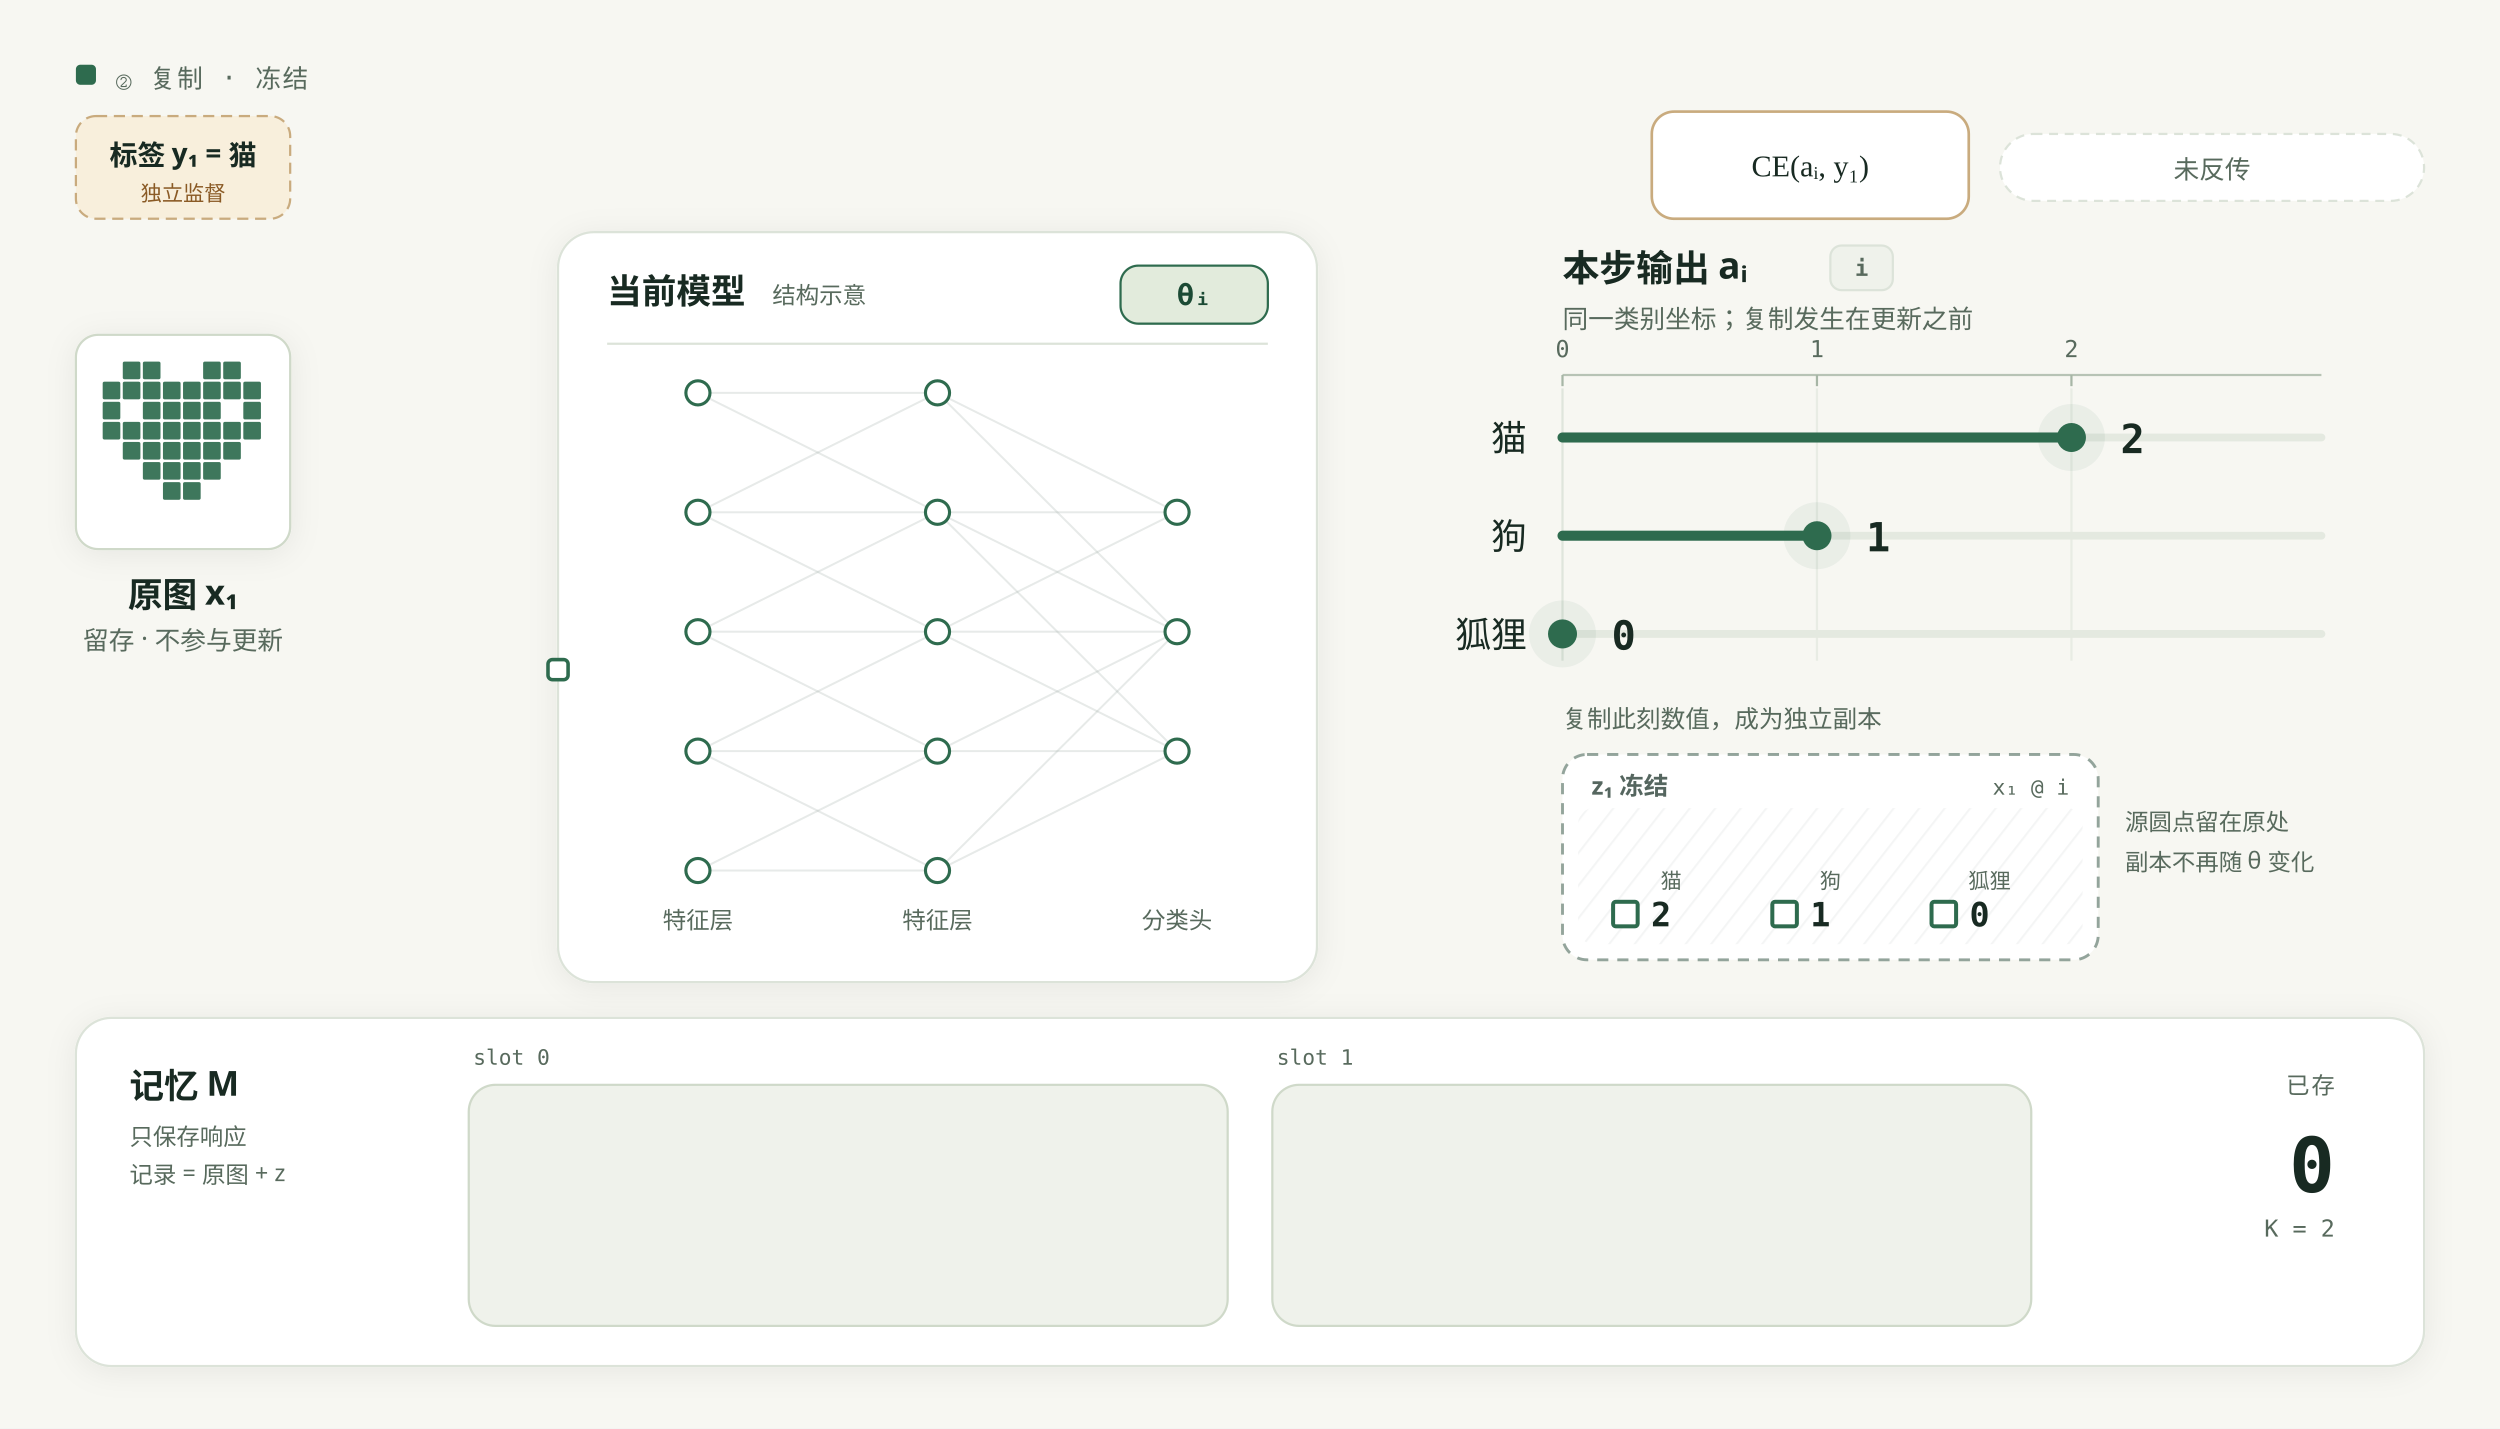
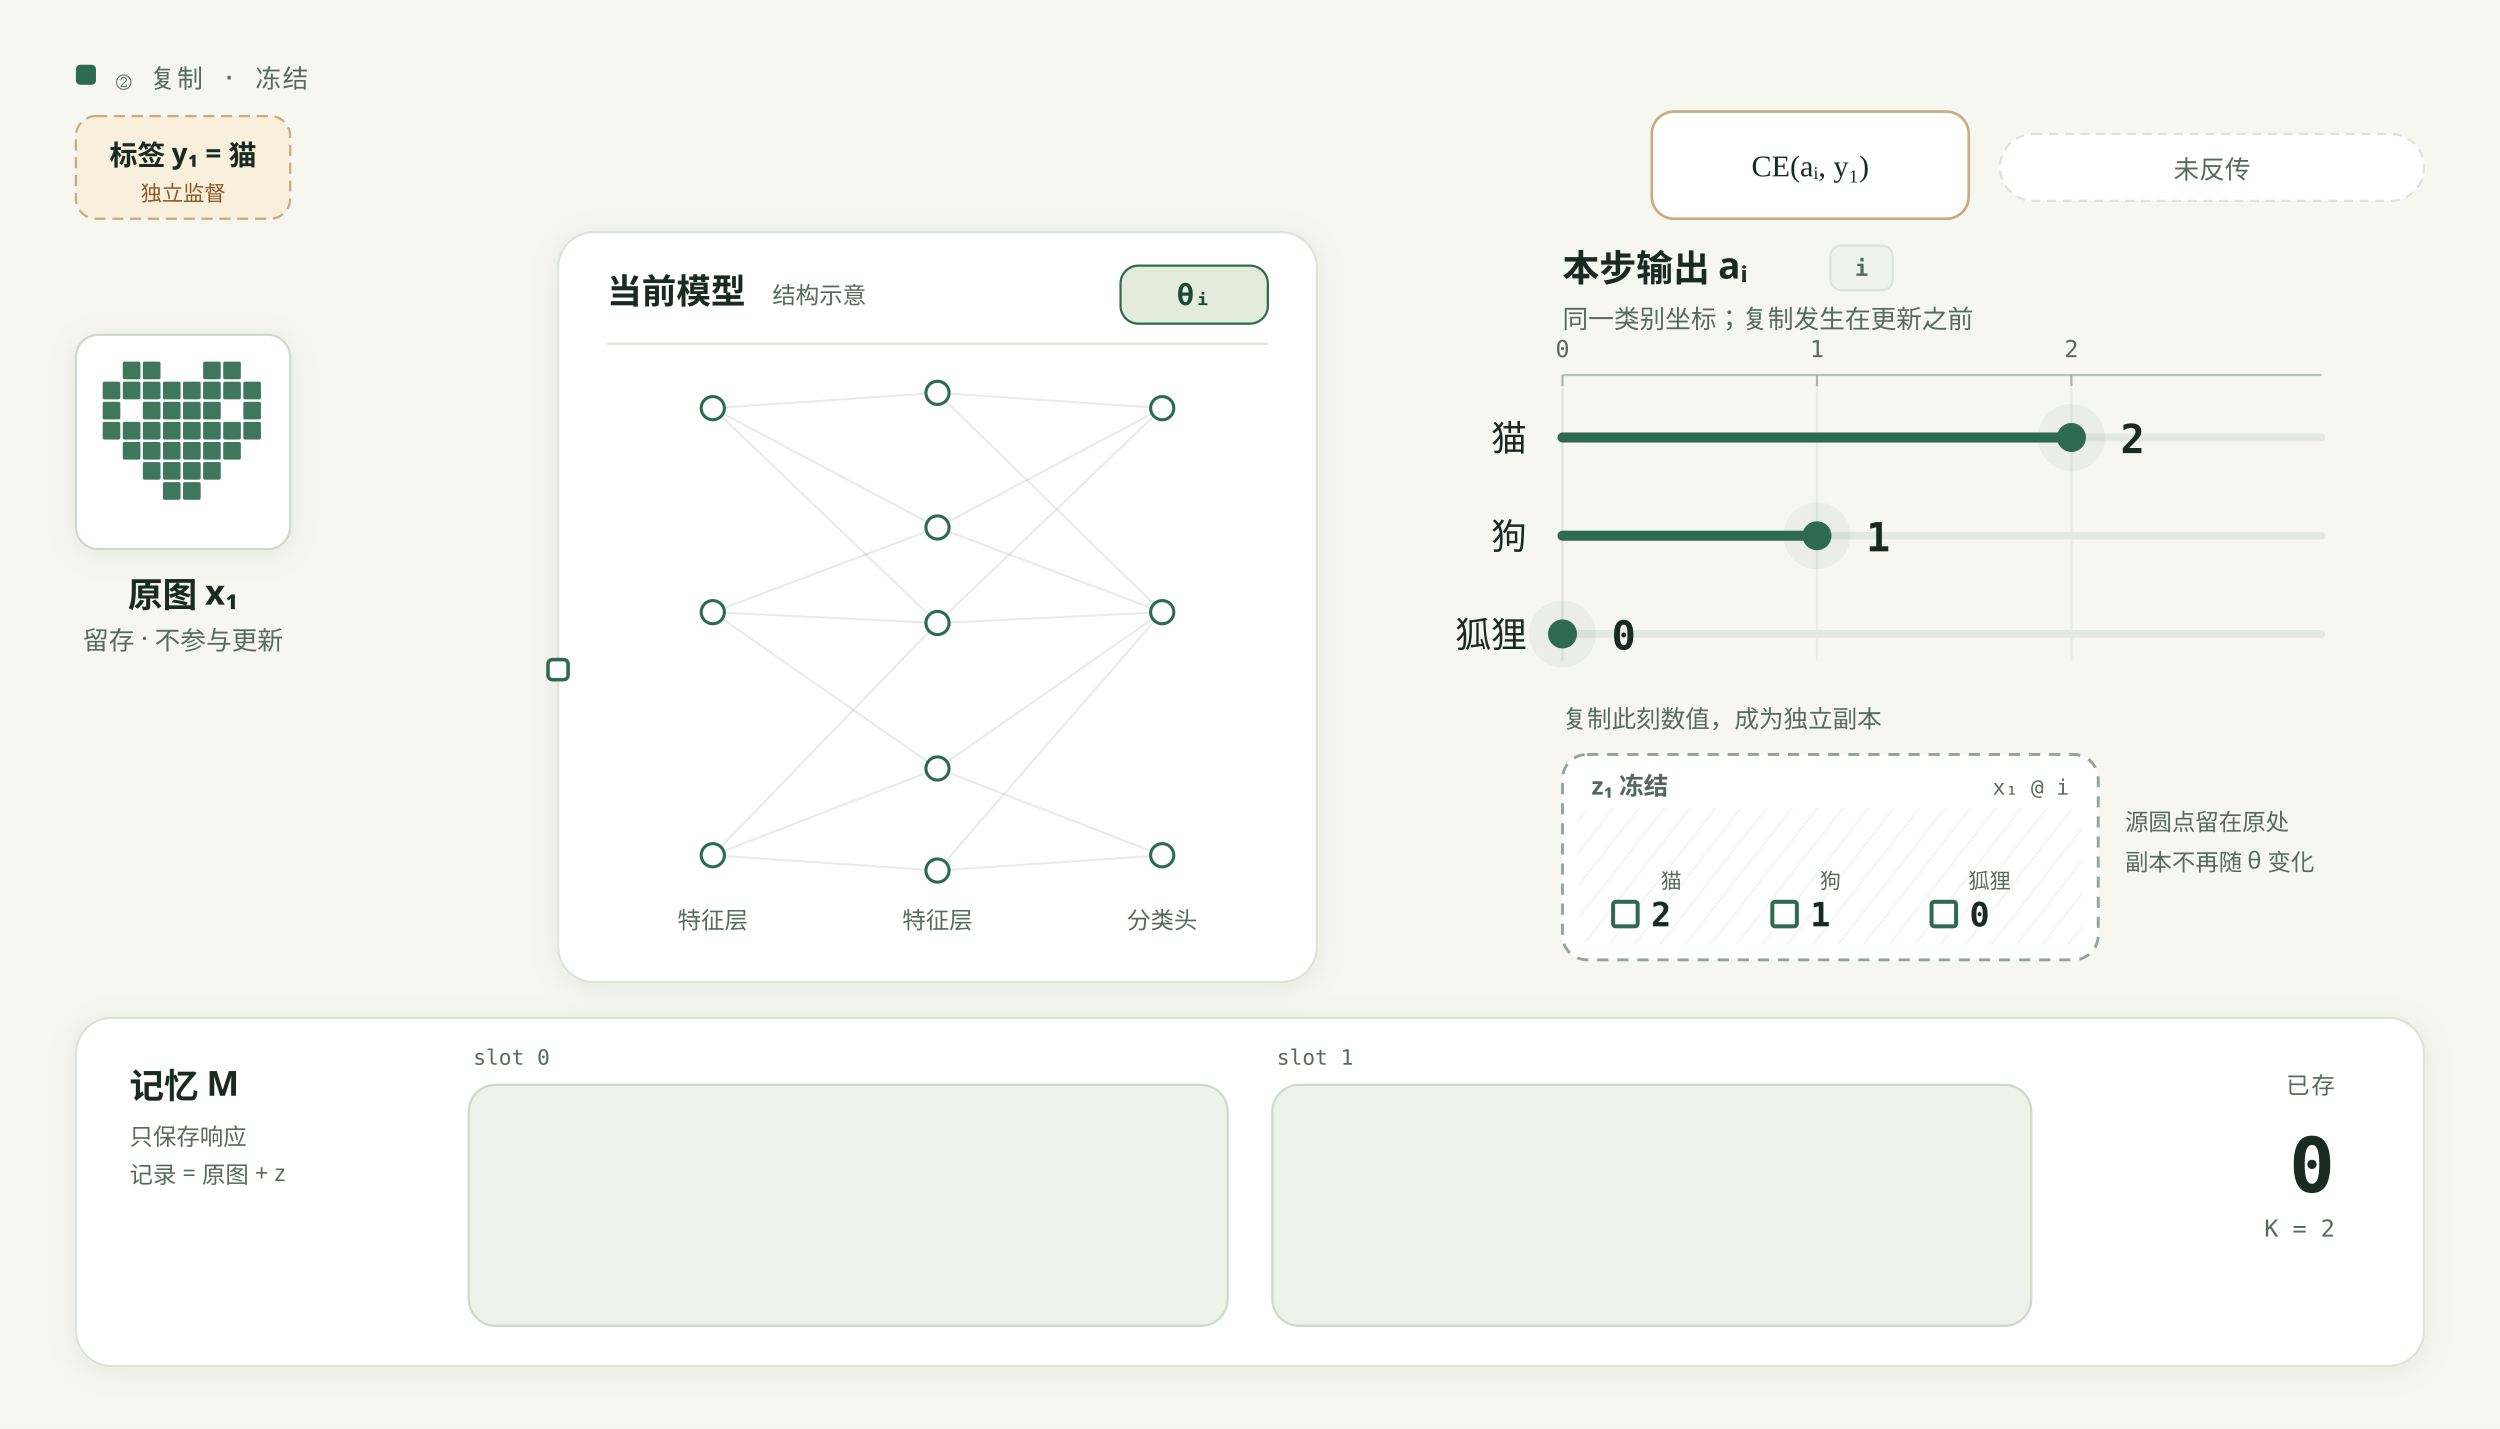
<svg xmlns="http://www.w3.org/2000/svg" width="1120" height="640" viewBox="0 0 1120 640" role="img" aria-labelledby="t d">
  <defs>
    <filter id="card" x="-25%" y="-25%" width="160%" height="165%">
      <feDropShadow dx="0" dy="2" stdDeviation="7" flood-color="#182a22" flood-opacity="0.07" />
    </filter>
    <pattern id="hatch" width="9" height="9" patternUnits="userSpaceOnUse" patternTransform="rotate(38)">
      <rect width="9" height="9" fill="#ffffff" />
      <rect width="1" height="9" fill="#55665f" opacity="0.06" />
    </pattern>
    <marker id="aData" viewBox="0 0 10 10" refX="8.4" refY="5" markerWidth="7" markerHeight="7" orient="auto-start-reverse">
      <path d="M1.4 1.6 L8.6 5 L1.4 8.4" fill="none" stroke="#2e6b4e" stroke-width="1.6" stroke-linecap="round" stroke-linejoin="round" />
    </marker>
    <marker id="aWarn" viewBox="0 0 10 10" refX="8.4" refY="5" markerWidth="7" markerHeight="7" orient="auto-start-reverse">
      <path d="M1.4 1.6 L8.6 5 L1.4 8.4" fill="none" stroke="#8a5a25" stroke-width="1.6" stroke-linecap="round" stroke-linejoin="round" />
    </marker>
    <marker id="aFrozen" viewBox="0 0 10 10" refX="8.4" refY="5" markerWidth="7" markerHeight="7" orient="auto-start-reverse">
      <path d="M1.4 1.6 L8.6 5 L1.4 8.4" fill="none" stroke="#7b8d84" stroke-width="1.6" stroke-linecap="round" stroke-linejoin="round" />
    </marker>
  </defs>
  <rect width="1120" height="640" fill="#f7f7f2" />
  <rect x="34" y="29" width="9" height="9" rx="2" fill="#2e6b4e" />
  <text x="52" y="39" font-family="'Cascadia Mono','Consolas','SFMono-Regular',monospace" font-size="11.5" fill="#586a5d" font-weight="400" text-anchor="start" letter-spacing="0.06em">② 复制 · 冻结</text>
  <rect x="250" y="104" width="340" height="336" rx="16" fill="#ffffff" stroke="#dce3d9" stroke-width="1" filter="url(#card)" />
  <text x="272" y="136" font-family="'Segoe UI','Microsoft YaHei','PingFang SC',sans-serif" font-size="15.5" fill="#182a22" font-weight="600" text-anchor="start">当前模型</text>
  <text x="346" y="136" font-family="'Segoe UI','Microsoft YaHei','PingFang SC',sans-serif" font-size="10.5" fill="#586a5d" font-weight="400" text-anchor="start">结构示意</text>
  <g opacity="1">
    <rect x="502" y="119" width="66" height="26" rx="8" fill="#e2ebdc" stroke="#2e6b4e" stroke-width="1" />
    <text x="535" y="136.68" font-family="'Cascadia Mono','Consolas','SFMono-Regular',monospace" font-size="13" fill="#1b4a34" font-weight="600" text-anchor="middle">θᵢ</text>
  </g>
  <path d="M272 154H568" stroke="#dce3d9" stroke-width="1" />
-   <line x1="312.67" y1="176" x2="420" y2="176" stroke="#9aa8a1" stroke-width="0.9" opacity="0.24" />
-   <line x1="312.67" y1="176" x2="420" y2="229.5" stroke="#9aa8a1" stroke-width="0.9" opacity="0.24" />
-   <line x1="312.67" y1="229.5" x2="420" y2="176" stroke="#9aa8a1" stroke-width="0.9" opacity="0.24" />
-   <line x1="312.67" y1="229.5" x2="420" y2="229.5" stroke="#9aa8a1" stroke-width="0.9" opacity="0.24" />
-   <line x1="312.67" y1="229.5" x2="420" y2="283" stroke="#9aa8a1" stroke-width="0.9" opacity="0.24" />
-   <line x1="312.67" y1="283" x2="420" y2="229.5" stroke="#9aa8a1" stroke-width="0.9" opacity="0.24" />
-   <line x1="312.67" y1="283" x2="420" y2="283" stroke="#9aa8a1" stroke-width="0.9" opacity="0.24" />
-   <line x1="312.67" y1="283" x2="420" y2="336.5" stroke="#9aa8a1" stroke-width="0.9" opacity="0.24" />
-   <line x1="312.67" y1="336.5" x2="420" y2="283" stroke="#9aa8a1" stroke-width="0.9" opacity="0.24" />
-   <line x1="312.67" y1="336.5" x2="420" y2="336.5" stroke="#9aa8a1" stroke-width="0.9" opacity="0.24" />
-   <line x1="312.67" y1="336.5" x2="420" y2="390" stroke="#9aa8a1" stroke-width="0.9" opacity="0.24" />
-   <line x1="312.67" y1="390" x2="420" y2="336.5" stroke="#9aa8a1" stroke-width="0.9" opacity="0.24" />
-   <line x1="312.67" y1="390" x2="420" y2="390" stroke="#9aa8a1" stroke-width="0.9" opacity="0.24" />
-   <line x1="420" y1="176" x2="527.33" y2="229.5" stroke="#9aa8a1" stroke-width="0.9" opacity="0.24" />
-   <line x1="420" y1="176" x2="527.33" y2="283" stroke="#9aa8a1" stroke-width="0.9" opacity="0.24" />
-   <line x1="420" y1="229.5" x2="527.33" y2="229.5" stroke="#9aa8a1" stroke-width="0.9" opacity="0.24" />
-   <line x1="420" y1="229.5" x2="527.33" y2="283" stroke="#9aa8a1" stroke-width="0.9" opacity="0.24" />
-   <line x1="420" y1="229.5" x2="527.33" y2="336.5" stroke="#9aa8a1" stroke-width="0.9" opacity="0.24" />
-   <line x1="420" y1="283" x2="527.33" y2="229.5" stroke="#9aa8a1" stroke-width="0.9" opacity="0.24" />
-   <line x1="420" y1="283" x2="527.33" y2="283" stroke="#9aa8a1" stroke-width="0.9" opacity="0.24" />
-   <line x1="420" y1="283" x2="527.33" y2="336.5" stroke="#9aa8a1" stroke-width="0.9" opacity="0.24" />
-   <line x1="420" y1="336.5" x2="527.33" y2="283" stroke="#9aa8a1" stroke-width="0.9" opacity="0.24" />
-   <line x1="420" y1="336.5" x2="527.33" y2="336.5" stroke="#9aa8a1" stroke-width="0.9" opacity="0.24" />
-   <line x1="420" y1="390" x2="527.33" y2="283" stroke="#9aa8a1" stroke-width="0.9" opacity="0.24" />
-   <line x1="420" y1="390" x2="527.33" y2="336.5" stroke="#9aa8a1" stroke-width="0.9" opacity="0.24" />
-   <circle cx="312.67" cy="176" r="5.4" fill="#ffffff" stroke="#2e6b4e" stroke-width="1.4" />
-   <circle cx="312.67" cy="229.5" r="5.4" fill="#ffffff" stroke="#2e6b4e" stroke-width="1.4" />
-   <circle cx="312.67" cy="283" r="5.4" fill="#ffffff" stroke="#2e6b4e" stroke-width="1.4" />
-   <circle cx="312.67" cy="336.5" r="5.4" fill="#ffffff" stroke="#2e6b4e" stroke-width="1.4" />
-   <circle cx="312.67" cy="390" r="5.4" fill="#ffffff" stroke="#2e6b4e" stroke-width="1.4" />
-   <circle cx="420" cy="176" r="5.4" fill="#ffffff" stroke="#2e6b4e" stroke-width="1.4" />
-   <circle cx="420" cy="229.5" r="5.4" fill="#ffffff" stroke="#2e6b4e" stroke-width="1.4" />
-   <circle cx="420" cy="283" r="5.4" fill="#ffffff" stroke="#2e6b4e" stroke-width="1.4" />
-   <circle cx="420" cy="336.5" r="5.4" fill="#ffffff" stroke="#2e6b4e" stroke-width="1.4" />
-   <circle cx="420" cy="390" r="5.4" fill="#ffffff" stroke="#2e6b4e" stroke-width="1.4" />
-   <circle cx="527.33" cy="229.5" r="5.4" fill="#ffffff" stroke="#2e6b4e" stroke-width="1.4" />
-   <circle cx="527.33" cy="283" r="5.4" fill="#ffffff" stroke="#2e6b4e" stroke-width="1.4" />
-   <circle cx="527.33" cy="336.5" r="5.4" fill="#ffffff" stroke="#2e6b4e" stroke-width="1.4" />
-   <text x="312.67" y="416" font-family="'Segoe UI','Microsoft YaHei','PingFang SC',sans-serif" font-size="10.5" fill="#586a5d" font-weight="400" text-anchor="middle">特征层</text>
+   <line x1="319.33" y1="182.85" x2="420" y2="176" stroke="#9aa8a1" stroke-width="0.9" opacity="0.24" />
+   <line x1="319.33" y1="182.85" x2="420" y2="236.31" stroke="#9aa8a1" stroke-width="0.9" opacity="0.24" />
+   <line x1="319.33" y1="182.85" x2="420" y2="279.11" stroke="#9aa8a1" stroke-width="0.9" opacity="0.24" />
+   <line x1="319.33" y1="274.25" x2="420" y2="279.11" stroke="#9aa8a1" stroke-width="0.9" opacity="0.24" />
+   <line x1="319.33" y1="274.25" x2="420" y2="236.31" stroke="#9aa8a1" stroke-width="0.9" opacity="0.24" />
+   <line x1="319.33" y1="274.25" x2="420" y2="344.28" stroke="#9aa8a1" stroke-width="0.9" opacity="0.24" />
+   <line x1="319.33" y1="383.15" x2="420" y2="390" stroke="#9aa8a1" stroke-width="0.9" opacity="0.24" />
+   <line x1="319.33" y1="383.15" x2="420" y2="344.28" stroke="#9aa8a1" stroke-width="0.9" opacity="0.24" />
+   <line x1="319.33" y1="383.15" x2="420" y2="279.11" stroke="#9aa8a1" stroke-width="0.9" opacity="0.24" />
+   <line x1="420" y1="176" x2="520.67" y2="182.85" stroke="#9aa8a1" stroke-width="0.9" opacity="0.24" />
+   <line x1="420" y1="176" x2="520.67" y2="274.25" stroke="#9aa8a1" stroke-width="0.9" opacity="0.24" />
+   <line x1="420" y1="236.31" x2="520.67" y2="274.25" stroke="#9aa8a1" stroke-width="0.9" opacity="0.24" />
+   <line x1="420" y1="236.31" x2="520.67" y2="182.85" stroke="#9aa8a1" stroke-width="0.9" opacity="0.24" />
+   <line x1="420" y1="279.11" x2="520.67" y2="274.25" stroke="#9aa8a1" stroke-width="0.9" opacity="0.24" />
+   <line x1="420" y1="279.11" x2="520.67" y2="182.85" stroke="#9aa8a1" stroke-width="0.9" opacity="0.24" />
+   <line x1="420" y1="344.28" x2="520.67" y2="383.15" stroke="#9aa8a1" stroke-width="0.9" opacity="0.24" />
+   <line x1="420" y1="344.28" x2="520.67" y2="274.25" stroke="#9aa8a1" stroke-width="0.9" opacity="0.24" />
+   <line x1="420" y1="390" x2="520.67" y2="383.15" stroke="#9aa8a1" stroke-width="0.9" opacity="0.24" />
+   <line x1="420" y1="390" x2="520.67" y2="274.25" stroke="#9aa8a1" stroke-width="0.9" opacity="0.24" />
+   <circle cx="319.33" cy="182.85" r="5.2" fill="#ffffff" stroke="#2e6b4e" stroke-width="1.4" />
+   <circle cx="319.33" cy="274.25" r="5.2" fill="#ffffff" stroke="#2e6b4e" stroke-width="1.4" />
+   <circle cx="319.33" cy="383.15" r="5.2" fill="#ffffff" stroke="#2e6b4e" stroke-width="1.4" />
+   <circle cx="420" cy="176" r="5.2" fill="#ffffff" stroke="#2e6b4e" stroke-width="1.4" />
+   <circle cx="420" cy="236.31" r="5.2" fill="#ffffff" stroke="#2e6b4e" stroke-width="1.4" />
+   <circle cx="420" cy="279.11" r="5.2" fill="#ffffff" stroke="#2e6b4e" stroke-width="1.4" />
+   <circle cx="420" cy="344.28" r="5.2" fill="#ffffff" stroke="#2e6b4e" stroke-width="1.4" />
+   <circle cx="420" cy="390" r="5.2" fill="#ffffff" stroke="#2e6b4e" stroke-width="1.4" />
+   <circle cx="520.67" cy="182.85" r="5.2" fill="#ffffff" stroke="#2e6b4e" stroke-width="1.4" />
+   <circle cx="520.67" cy="274.25" r="5.2" fill="#ffffff" stroke="#2e6b4e" stroke-width="1.4" />
+   <circle cx="520.67" cy="383.15" r="5.2" fill="#ffffff" stroke="#2e6b4e" stroke-width="1.4" />
+   <text x="319.33" y="416" font-family="'Segoe UI','Microsoft YaHei','PingFang SC',sans-serif" font-size="10.5" fill="#586a5d" font-weight="400" text-anchor="middle">特征层</text>
  <text x="420" y="416" font-family="'Segoe UI','Microsoft YaHei','PingFang SC',sans-serif" font-size="10.5" fill="#586a5d" font-weight="400" text-anchor="middle">特征层</text>
-   <text x="527.33" y="416" font-family="'Segoe UI','Microsoft YaHei','PingFang SC',sans-serif" font-size="10.5" fill="#586a5d" font-weight="400" text-anchor="middle">分类头</text>
+   <text x="520.67" y="416" font-family="'Segoe UI','Microsoft YaHei','PingFang SC',sans-serif" font-size="10.5" fill="#586a5d" font-weight="400" text-anchor="middle">分类头</text>
  <rect x="245.5" y="295.5" width="9" height="9" rx="2" fill="#ffffff" stroke="#2e6b4e" stroke-width="1.6" />
  <g opacity="1">
    <rect x="34" y="150" width="96" height="96" rx="10" fill="#ffffff" stroke="#cfd9c9" stroke-width="1" filter="url(#card)" />
    <rect x="55" y="162" width="7.9" height="7.9" rx="0.7" fill="#2e6b4e" opacity="0.92" />
    <rect x="64" y="162" width="7.9" height="7.9" rx="0.7" fill="#2e6b4e" opacity="0.92" />
    <rect x="91" y="162" width="7.9" height="7.9" rx="0.7" fill="#2e6b4e" opacity="0.92" />
    <rect x="100" y="162" width="7.9" height="7.9" rx="0.7" fill="#2e6b4e" opacity="0.92" />
    <rect x="46" y="171" width="7.9" height="7.9" rx="0.7" fill="#2e6b4e" opacity="0.92" />
    <rect x="55" y="171" width="7.9" height="7.9" rx="0.7" fill="#2e6b4e" opacity="0.92" />
    <rect x="64" y="171" width="7.9" height="7.9" rx="0.7" fill="#2e6b4e" opacity="0.92" />
    <rect x="73" y="171" width="7.9" height="7.9" rx="0.7" fill="#2e6b4e" opacity="0.92" />
    <rect x="82" y="171" width="7.9" height="7.9" rx="0.7" fill="#2e6b4e" opacity="0.92" />
    <rect x="91" y="171" width="7.9" height="7.9" rx="0.7" fill="#2e6b4e" opacity="0.92" />
    <rect x="100" y="171" width="7.9" height="7.9" rx="0.7" fill="#2e6b4e" opacity="0.92" />
    <rect x="109" y="171" width="7.9" height="7.9" rx="0.7" fill="#2e6b4e" opacity="0.92" />
    <rect x="46" y="180" width="7.9" height="7.9" rx="0.7" fill="#2e6b4e" opacity="0.92" />
    <rect x="64" y="180" width="7.9" height="7.9" rx="0.7" fill="#2e6b4e" opacity="0.92" />
    <rect x="73" y="180" width="7.9" height="7.9" rx="0.7" fill="#2e6b4e" opacity="0.92" />
    <rect x="82" y="180" width="7.9" height="7.9" rx="0.7" fill="#2e6b4e" opacity="0.92" />
    <rect x="91" y="180" width="7.9" height="7.9" rx="0.7" fill="#2e6b4e" opacity="0.92" />
    <rect x="109" y="180" width="7.9" height="7.9" rx="0.7" fill="#2e6b4e" opacity="0.92" />
    <rect x="46" y="189" width="7.9" height="7.9" rx="0.7" fill="#2e6b4e" opacity="0.92" />
    <rect x="55" y="189" width="7.9" height="7.9" rx="0.7" fill="#2e6b4e" opacity="0.92" />
    <rect x="64" y="189" width="7.9" height="7.9" rx="0.7" fill="#2e6b4e" opacity="0.92" />
    <rect x="73" y="189" width="7.9" height="7.9" rx="0.7" fill="#2e6b4e" opacity="0.92" />
    <rect x="82" y="189" width="7.9" height="7.9" rx="0.7" fill="#2e6b4e" opacity="0.92" />
    <rect x="91" y="189" width="7.9" height="7.9" rx="0.7" fill="#2e6b4e" opacity="0.92" />
    <rect x="100" y="189" width="7.9" height="7.9" rx="0.7" fill="#2e6b4e" opacity="0.92" />
    <rect x="109" y="189" width="7.9" height="7.9" rx="0.7" fill="#2e6b4e" opacity="0.92" />
    <rect x="55" y="198" width="7.9" height="7.9" rx="0.7" fill="#2e6b4e" opacity="0.92" />
    <rect x="64" y="198" width="7.9" height="7.9" rx="0.7" fill="#2e6b4e" opacity="0.92" />
    <rect x="73" y="198" width="7.9" height="7.9" rx="0.7" fill="#2e6b4e" opacity="0.92" />
    <rect x="82" y="198" width="7.9" height="7.9" rx="0.7" fill="#2e6b4e" opacity="0.92" />
    <rect x="91" y="198" width="7.9" height="7.9" rx="0.7" fill="#2e6b4e" opacity="0.92" />
    <rect x="100" y="198" width="7.9" height="7.9" rx="0.7" fill="#2e6b4e" opacity="0.92" />
    <rect x="64" y="207" width="7.9" height="7.9" rx="0.7" fill="#2e6b4e" opacity="0.92" />
    <rect x="73" y="207" width="7.9" height="7.9" rx="0.7" fill="#2e6b4e" opacity="0.92" />
    <rect x="82" y="207" width="7.9" height="7.9" rx="0.7" fill="#2e6b4e" opacity="0.92" />
    <rect x="91" y="207" width="7.9" height="7.9" rx="0.7" fill="#2e6b4e" opacity="0.92" />
    <rect x="73" y="216" width="7.9" height="7.9" rx="0.7" fill="#2e6b4e" opacity="0.92" />
    <rect x="82" y="216" width="7.9" height="7.9" rx="0.7" fill="#2e6b4e" opacity="0.92" />
  </g>
  <text x="82" y="272" font-family="'Segoe UI','Microsoft YaHei','PingFang SC',sans-serif" font-size="15.5" fill="#182a22" font-weight="600" text-anchor="middle">原图 x₁</text>
  <text x="82" y="291" font-family="'Segoe UI','Microsoft YaHei','PingFang SC',sans-serif" font-size="11.5" fill="#586a5d" font-weight="400" text-anchor="middle">留存 · 不参与更新</text>
  <g opacity="1">
    <text x="700" y="126" font-family="'Segoe UI','Microsoft YaHei','PingFang SC',sans-serif" font-size="16.5" fill="#182a22" font-weight="600" text-anchor="start">本步输出 aᵢ</text>
    <g opacity="1">
      <rect x="820" y="110" width="28" height="20" rx="5" fill="#eff2eb" stroke="#dce3d9" stroke-width="1" />
      <text x="834" y="123.6" font-family="'Cascadia Mono','Consolas','SFMono-Regular',monospace" font-size="10" fill="#586a5d" font-weight="600" text-anchor="middle">i</text>
    </g>
    <text x="700" y="147" font-family="'Segoe UI','Microsoft YaHei','PingFang SC',sans-serif" font-size="11.5" fill="#586a5d" font-weight="400" text-anchor="start">同一类别坐标；复制发生在更新之前</text>
    <path d="M700 168H1040" stroke="#a7b6a6" stroke-width="1" opacity="0.8" />
    <path d="M700 168v5" stroke="#a7b6a6" stroke-width="1" />
    <text x="700" y="160" font-family="'Cascadia Mono','Consolas','SFMono-Regular',monospace" font-size="10.5" fill="#586a5d" font-weight="400" text-anchor="middle">0</text>
    <path d="M814 168v5" stroke="#a7b6a6" stroke-width="1" />
    <text x="814" y="160" font-family="'Cascadia Mono','Consolas','SFMono-Regular',monospace" font-size="10.5" fill="#586a5d" font-weight="400" text-anchor="middle">1</text>
    <path d="M814 174V296" stroke="#e8ece4" stroke-width="1" />
    <path d="M928 168v5" stroke="#a7b6a6" stroke-width="1" />
    <text x="928" y="160" font-family="'Cascadia Mono','Consolas','SFMono-Regular',monospace" font-size="10.5" fill="#586a5d" font-weight="400" text-anchor="middle">2</text>
    <path d="M928 174V296" stroke="#e8ece4" stroke-width="1" />
    <path d="M700 174V296" stroke="#dfe5dc" stroke-width="1" />
    <text x="684" y="202" font-family="'Segoe UI','Microsoft YaHei','PingFang SC',sans-serif" font-size="16" fill="#182a22" font-weight="500" text-anchor="end">猫</text>
    <path d="M700 196H1040" stroke="#e4e9e0" stroke-width="3.5" stroke-linecap="round" />
    <path d="M700 196H928" stroke="#2e6b4e" stroke-width="4.5" stroke-linecap="round" />
    <circle cx="928" cy="196" r="15" fill="#2e6b4e" opacity="0.07" />
    <circle cx="928" cy="196" r="6.5" fill="#2e6b4e" />
    <text x="950" y="203" font-family="'Cascadia Mono','Consolas','SFMono-Regular',monospace" font-size="18" fill="#182a22" font-weight="600" text-anchor="start">2</text>
    <text x="684" y="246" font-family="'Segoe UI','Microsoft YaHei','PingFang SC',sans-serif" font-size="16" fill="#182a22" font-weight="500" text-anchor="end">狗</text>
    <path d="M700 240H1040" stroke="#e4e9e0" stroke-width="3.5" stroke-linecap="round" />
    <path d="M700 240H814" stroke="#2e6b4e" stroke-width="4.5" stroke-linecap="round" />
    <circle cx="814" cy="240" r="15" fill="#2e6b4e" opacity="0.07" />
    <circle cx="814" cy="240" r="6.5" fill="#2e6b4e" />
    <text x="836" y="247" font-family="'Cascadia Mono','Consolas','SFMono-Regular',monospace" font-size="18" fill="#182a22" font-weight="600" text-anchor="start">1</text>
    <text x="684" y="290" font-family="'Segoe UI','Microsoft YaHei','PingFang SC',sans-serif" font-size="16" fill="#182a22" font-weight="500" text-anchor="end">狐狸</text>
    <path d="M700 284H1040" stroke="#e4e9e0" stroke-width="3.5" stroke-linecap="round" />
    <path d="M700 284H700" stroke="#2e6b4e" stroke-width="4.5" stroke-linecap="round" />
    <circle cx="700" cy="284" r="15" fill="#2e6b4e" opacity="0.07" />
    <circle cx="700" cy="284" r="6.5" fill="#2e6b4e" />
    <text x="722" y="291" font-family="'Cascadia Mono','Consolas','SFMono-Regular',monospace" font-size="18" fill="#182a22" font-weight="600" text-anchor="start">0</text>
  </g>
  <text x="700" y="326" font-family="'Segoe UI','Microsoft YaHei','PingFang SC',sans-serif" font-size="11" fill="#586a5d" font-weight="400" text-anchor="start">复制此刻数值，成为独立副本</text>
  <g opacity="1">
    <rect x="700" y="338" width="240" height="92" rx="11" fill="#ffffff" stroke="#93a49b" stroke-width="1.3" stroke-dasharray="5 4" />
    <rect x="707" y="362" width="226" height="61" rx="7" fill="url(#hatch)" />
    <text x="713" y="356" font-family="'Segoe UI','Microsoft YaHei','PingFang SC',sans-serif" font-size="11" fill="#55665f" font-weight="600" text-anchor="start">z₁ 冻结</text>
    <text x="927" y="356" font-family="'Cascadia Mono','Consolas','SFMono-Regular',monospace" font-size="9.5" fill="#586a5d" font-weight="400" text-anchor="end">x₁ @ i</text>
    <text x="748.67" y="398" font-family="'Segoe UI','Microsoft YaHei','PingFang SC',sans-serif" font-size="9.5" fill="#586a5d" font-weight="400" text-anchor="middle">猫</text>
    <rect x="722.67" y="404" width="11" height="11" rx="1.2" fill="#ffffff" stroke="#2e6b4e" stroke-width="1.8" />
    <text x="739.67" y="415" font-family="'Cascadia Mono','Consolas','SFMono-Regular',monospace" font-size="15" fill="#182a22" font-weight="600" text-anchor="start">2</text>
    <text x="820" y="398" font-family="'Segoe UI','Microsoft YaHei','PingFang SC',sans-serif" font-size="9.5" fill="#586a5d" font-weight="400" text-anchor="middle">狗</text>
    <rect x="794" y="404" width="11" height="11" rx="1.2" fill="#ffffff" stroke="#2e6b4e" stroke-width="1.8" />
    <text x="811" y="415" font-family="'Cascadia Mono','Consolas','SFMono-Regular',monospace" font-size="15" fill="#182a22" font-weight="600" text-anchor="start">1</text>
    <text x="891.33" y="398" font-family="'Segoe UI','Microsoft YaHei','PingFang SC',sans-serif" font-size="9.5" fill="#586a5d" font-weight="400" text-anchor="middle">狐狸</text>
    <rect x="865.33" y="404" width="11" height="11" rx="1.2" fill="#ffffff" stroke="#2e6b4e" stroke-width="1.8" />
    <text x="882.33" y="415" font-family="'Cascadia Mono','Consolas','SFMono-Regular',monospace" font-size="15" fill="#182a22" font-weight="600" text-anchor="start">0</text>
  </g>
  <text x="952" y="372" font-family="'Segoe UI','Microsoft YaHei','PingFang SC',sans-serif" font-size="10.5" fill="#586a5d" font-weight="400" text-anchor="start">源圆点留在原处</text>
  <text x="952" y="390" font-family="'Segoe UI','Microsoft YaHei','PingFang SC',sans-serif" font-size="10.5" fill="#586a5d" font-weight="400" text-anchor="start">副本不再随 θ 变化</text>
  <rect x="34" y="52" width="96" height="46" rx="9" fill="#f8efdc" stroke="#c9ab7e" stroke-width="1" stroke-dasharray="5 3" />
  <text x="82" y="74" font-family="'Segoe UI','Microsoft YaHei','PingFang SC',sans-serif" font-size="12.5" fill="#182a22" font-weight="600" text-anchor="middle">标签 y₁ = 猫</text>
  <text x="82" y="90" font-family="'Segoe UI','Microsoft YaHei','PingFang SC',sans-serif" font-size="9.5" fill="#8a5a25" font-weight="400" text-anchor="middle">独立监督</text>
  <rect x="740" y="50" width="142" height="48" rx="10" fill="#ffffff" stroke="#c9ab7e" stroke-width="1.2" />
  <text x="811" y="79" font-family="'Cambria Math','STIX Two Math','Times New Roman',serif" font-size="13.5" fill="#182a22" font-weight="500" text-anchor="middle">CE(aᵢ, y₁)</text>
  <rect x="896" y="60" width="190" height="30" rx="15" fill="#ffffff" stroke="#dce3d9" stroke-width="1" stroke-dasharray="4 3" />
  <text x="991" y="80" font-family="'Segoe UI','Microsoft YaHei','PingFang SC',sans-serif" font-size="11.5" fill="#586a5d" font-weight="500" text-anchor="middle">未反传</text>
  <g>
    <rect x="34" y="456" width="1052" height="156" rx="16" fill="#ffffff" stroke="#dce3d9" stroke-width="1" filter="url(#card)" />
    <text x="58" y="492" font-family="'Segoe UI','Microsoft YaHei','PingFang SC',sans-serif" font-size="15.5" fill="#182a22" font-weight="600" text-anchor="start">记忆 M</text>
    <text x="58" y="513" font-family="'Segoe UI','Microsoft YaHei','PingFang SC',sans-serif" font-size="10.5" fill="#586a5d" font-weight="400" text-anchor="start">只保存响应</text>
    <text x="58" y="530" font-family="'Segoe UI','Microsoft YaHei','PingFang SC',sans-serif" font-size="10.5" fill="#586a5d" font-weight="400" text-anchor="start">记录 = 原图 + z</text>
    <rect x="210" y="486" width="340" height="108" rx="12" fill="#eff2eb" stroke="#cfd9c9" stroke-width="1" />
    <text x="212" y="477" font-family="'Cascadia Mono','Consolas','SFMono-Regular',monospace" font-size="9.5" fill="#586a5d" font-weight="400" text-anchor="start">slot 0</text>
    <rect x="570" y="486" width="340" height="108" rx="12" fill="#eff2eb" stroke="#cfd9c9" stroke-width="1" />
    <text x="572" y="477" font-family="'Cascadia Mono','Consolas','SFMono-Regular',monospace" font-size="9.5" fill="#586a5d" font-weight="400" text-anchor="start">slot 1</text>
    <text x="1046" y="490" font-family="'Segoe UI','Microsoft YaHei','PingFang SC',sans-serif" font-size="10.5" fill="#586a5d" font-weight="400" text-anchor="end" letter-spacing="0.08em">已存</text>
    <text x="1046" y="534" font-family="'Cascadia Mono','Consolas','SFMono-Regular',monospace" font-size="34" fill="#182a22" font-weight="600" text-anchor="end">0</text>
    <text x="1046" y="554" font-family="'Cascadia Mono','Consolas','SFMono-Regular',monospace" font-size="10.5" fill="#586a5d" font-weight="400" text-anchor="end">K = 2</text>
  </g>
</svg>
